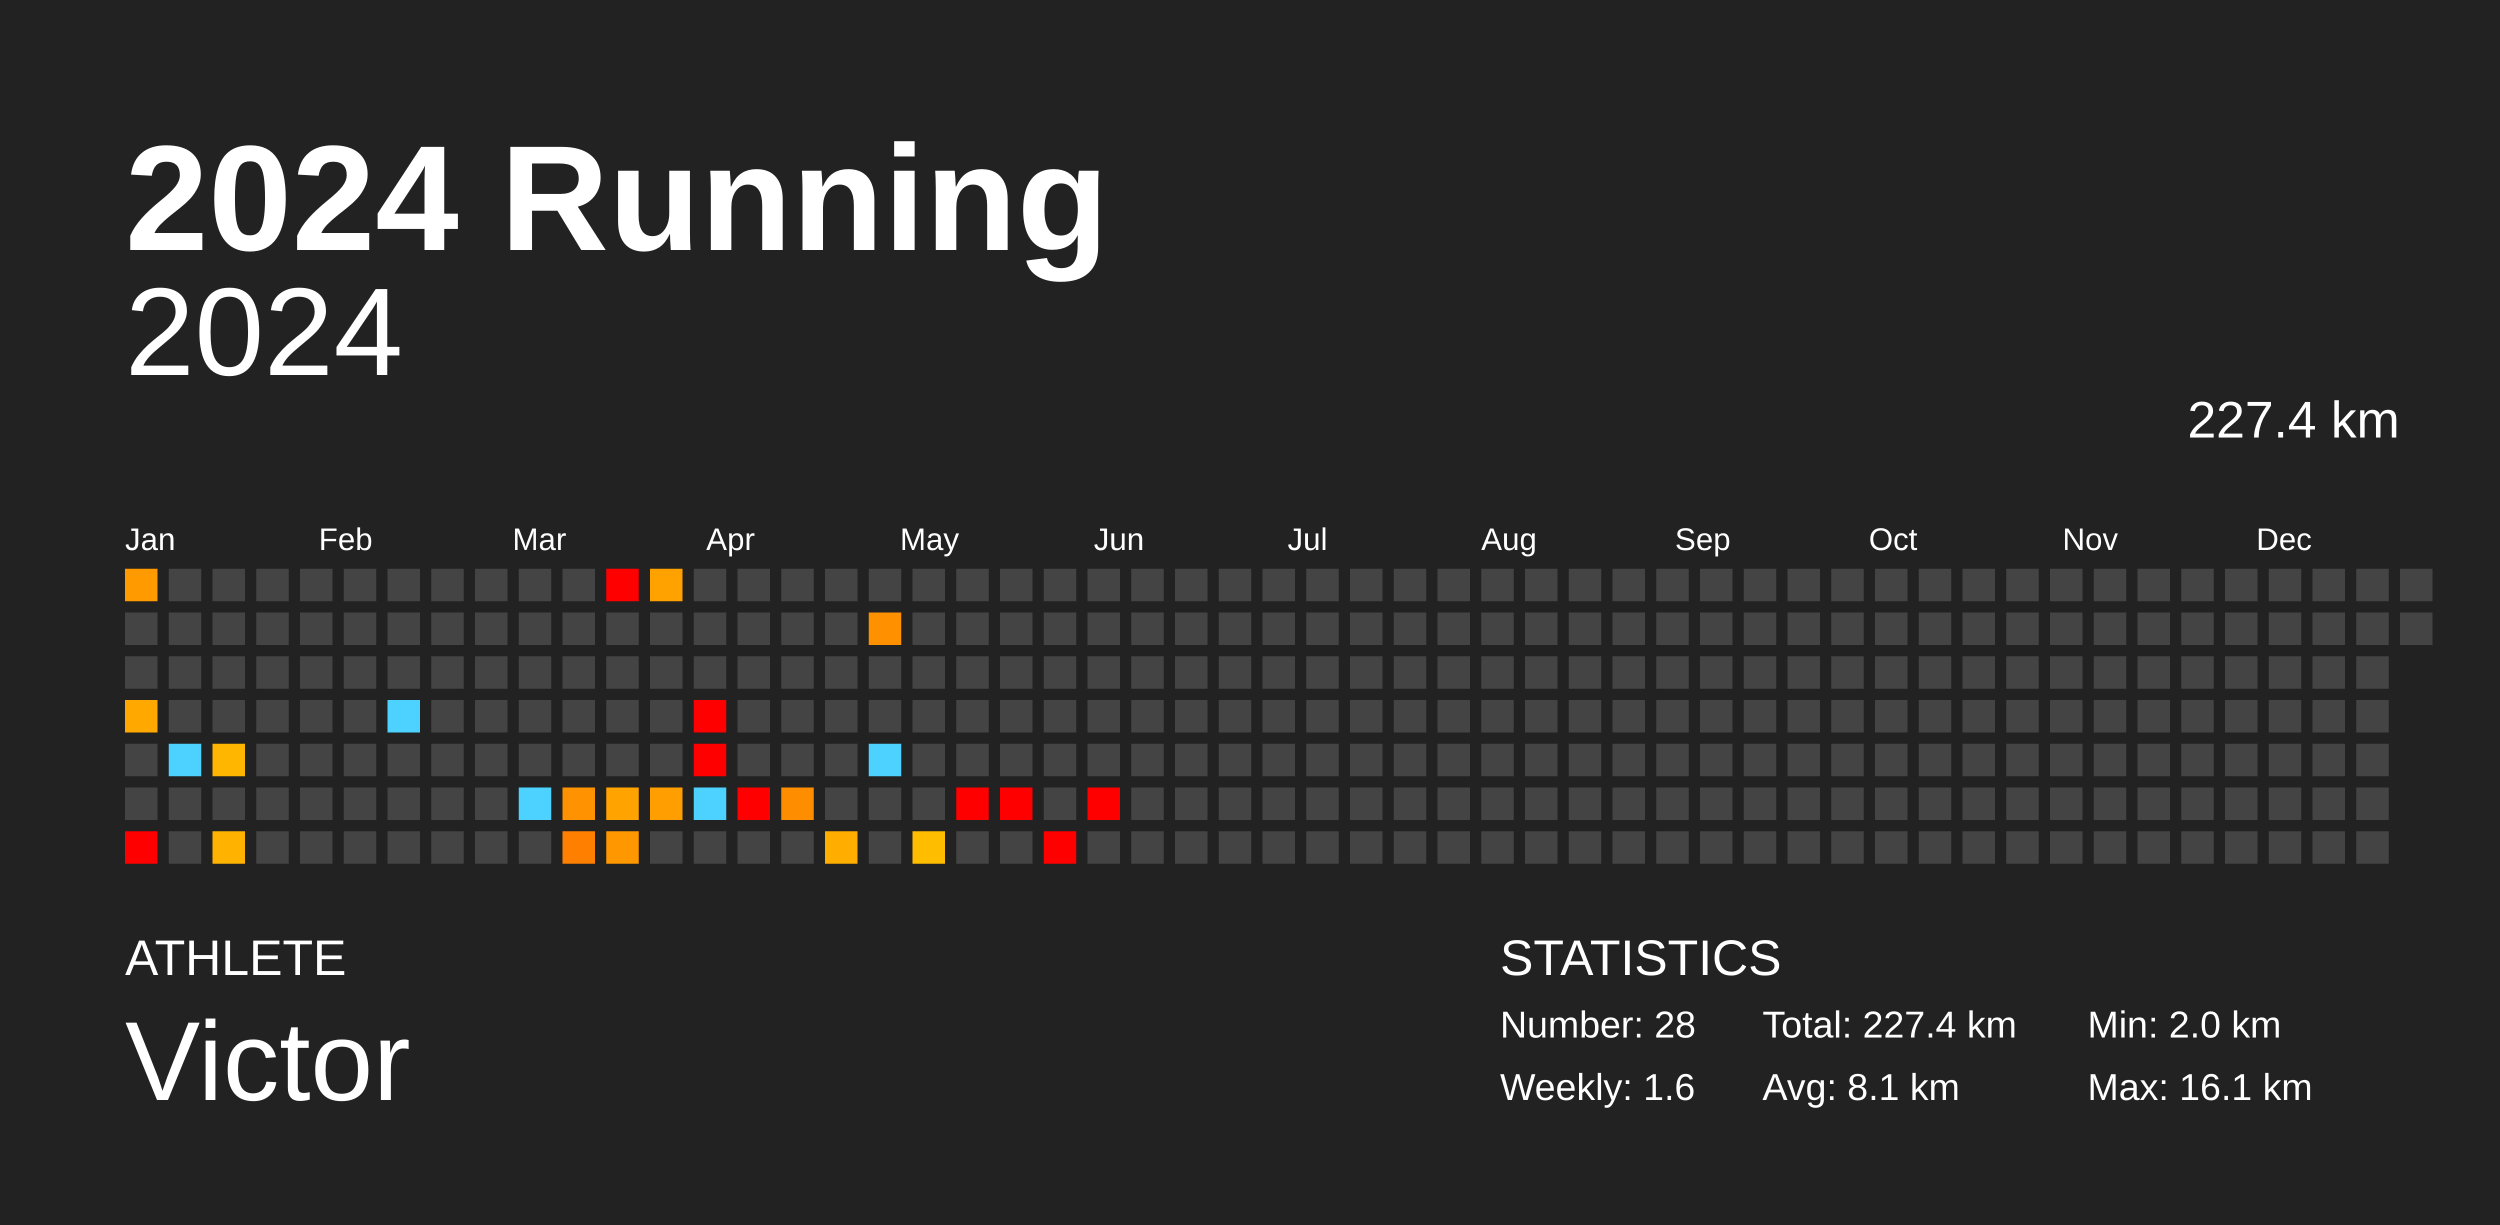
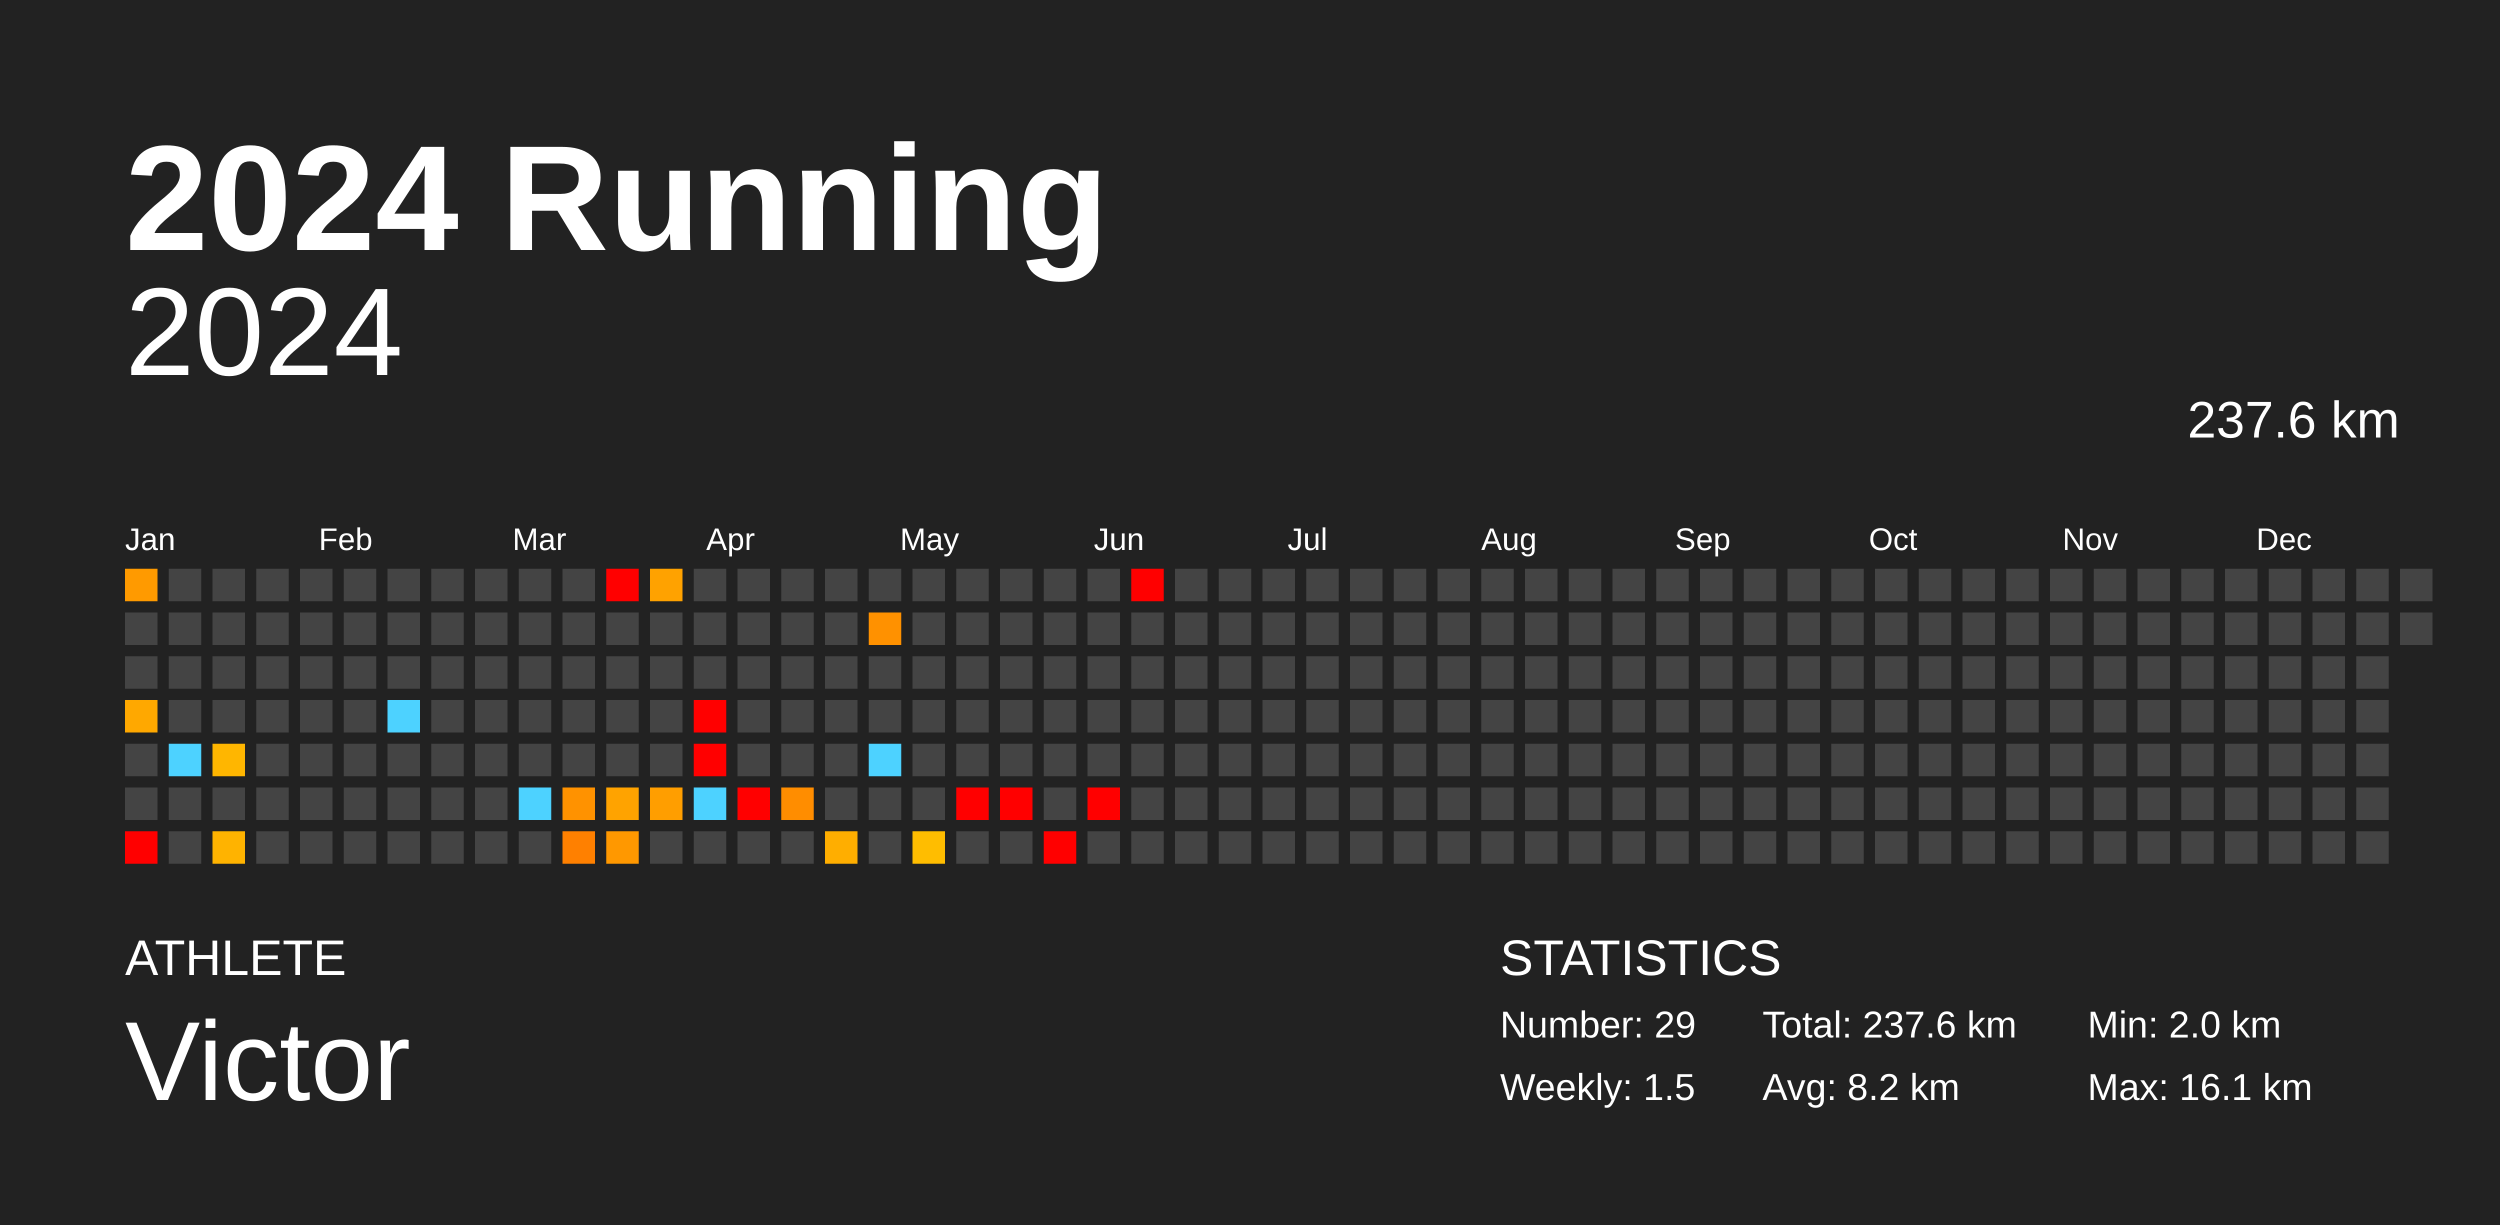
<svg xmlns="http://www.w3.org/2000/svg" baseProfile="full" height="98mm" version="1.1" viewBox="0,0,200,98" width="200mm">
  <defs />
  <rect fill="#222222" height="98" width="200" x="0" y="0" />
  <text fill="#FFFFFF" style="font-size:12px; font-family:Arial; font-weight:bold;" x="10" y="20">2024 Running</text>
  <text fill="#FFFFFF" style="font-size:4px; font-family:Arial" x="10" y="78">ATHLETE</text>
  <text fill="#FFFFFF" style="font-size:9px; font-family:Arial" x="10" y="88">Victor</text>
  <text fill="#FFFFFF" style="font-size:4px; font-family:Arial" x="120" y="78">STATISTICS</text>
-   <text fill="#FFFFFF" style="font-size:3px; font-family:Arial" x="120" y="83">Number: 28</text>
-   <text fill="#FFFFFF" style="font-size:3px; font-family:Arial" x="120" y="88">Weekly: 1.6</text>
-   <text fill="#FFFFFF" style="font-size:3px; font-family:Arial" x="141" y="83">Total: 227.4 km</text>
-   <text fill="#FFFFFF" style="font-size:3px; font-family:Arial" x="141" y="88">Avg: 8.1 km</text>
+   <text fill="#FFFFFF" style="font-size:3px; font-family:Arial" x="120" y="83">Number: 29</text>
+   <text fill="#FFFFFF" style="font-size:3px; font-family:Arial" x="120" y="88">Weekly: 1.5</text>
+   <text fill="#FFFFFF" style="font-size:3px; font-family:Arial" x="141" y="83">Total: 237.6 km</text>
+   <text fill="#FFFFFF" style="font-size:3px; font-family:Arial" x="141" y="88">Avg: 8.2 km</text>
  <text fill="#FFFFFF" style="font-size:3px; font-family:Arial" x="167" y="83">Min: 2.0 km</text>
  <text fill="#FFFFFF" style="font-size:3px; font-family:Arial" x="167" y="88">Max: 16.1 km</text>
  <text alignment-baseline="hanging" fill="#FFFFFF" style="font-size:10.0px; font-family:Arial;" x="10" y="30">2024</text>
-   <text alignment-baseline="hanging" fill="#FFFFFF" style="font-size:4.125px; font-family:Arial;" x="175" y="35">227.4 km</text>
+   <text alignment-baseline="hanging" fill="#FFFFFF" style="font-size:4.125px; font-family:Arial;" x="175" y="35">237.6 km</text>
  <text fill="#FFFFFF" style="font-size:2.5px; font-family:Arial" x="10.0" y="44">Jan</text>
  <text fill="#FFFFFF" style="font-size:2.5px; font-family:Arial" x="25.5" y="44">Feb</text>
  <text fill="#FFFFFF" style="font-size:2.5px; font-family:Arial" x="41.0" y="44">Mar</text>
  <text fill="#FFFFFF" style="font-size:2.5px; font-family:Arial" x="56.5" y="44">Apr</text>
  <text fill="#FFFFFF" style="font-size:2.5px; font-family:Arial" x="72.0" y="44">May</text>
  <text fill="#FFFFFF" style="font-size:2.5px; font-family:Arial" x="87.5" y="44">Jun</text>
  <text fill="#FFFFFF" style="font-size:2.5px; font-family:Arial" x="103.0" y="44">Jul</text>
  <text fill="#FFFFFF" style="font-size:2.5px; font-family:Arial" x="118.5" y="44">Aug</text>
  <text fill="#FFFFFF" style="font-size:2.5px; font-family:Arial" x="134.0" y="44">Sep</text>
  <text fill="#FFFFFF" style="font-size:2.5px; font-family:Arial" x="149.5" y="44">Oct</text>
  <text fill="#FFFFFF" style="font-size:2.5px; font-family:Arial" x="165.0" y="44">Nov</text>
  <text fill="#FFFFFF" style="font-size:2.5px; font-family:Arial" x="180.5" y="44">Dec</text>
  <rect fill="#ff9a00" height="2.6" width="2.6" x="10.0" y="45.5" />
  <rect fill="#444444" height="2.6" width="2.6" x="10.0" y="49.0" />
  <rect fill="#444444" height="2.6" width="2.6" x="10.0" y="52.5" />
  <rect fill="#ffa800" height="2.6" width="2.6" x="10.0" y="56.0" />
  <rect fill="#444444" height="2.6" width="2.6" x="10.0" y="59.5" />
  <rect fill="#444444" height="2.6" width="2.6" x="10.0" y="63.0" />
  <rect fill="red" height="2.6" width="2.6" x="10.0" y="66.5" />
  <rect fill="#444444" height="2.6" width="2.6" x="13.5" y="45.5" />
  <rect fill="#444444" height="2.6" width="2.6" x="13.5" y="49.0" />
  <rect fill="#444444" height="2.6" width="2.6" x="13.5" y="52.5" />
  <rect fill="#444444" height="2.6" width="2.6" x="13.5" y="56.0" />
  <rect fill="#4dd2ff" height="2.6" width="2.6" x="13.5" y="59.5" />
  <rect fill="#444444" height="2.6" width="2.6" x="13.5" y="63.0" />
  <rect fill="#444444" height="2.6" width="2.6" x="13.5" y="66.5" />
  <rect fill="#444444" height="2.6" width="2.6" x="17.0" y="45.5" />
  <rect fill="#444444" height="2.6" width="2.6" x="17.0" y="49.0" />
  <rect fill="#444444" height="2.6" width="2.6" x="17.0" y="52.5" />
  <rect fill="#444444" height="2.6" width="2.6" x="17.0" y="56.0" />
  <rect fill="#ffb600" height="2.6" width="2.6" x="17.0" y="59.5" />
  <rect fill="#444444" height="2.6" width="2.6" x="17.0" y="63.0" />
  <rect fill="#ffb300" height="2.6" width="2.6" x="17.0" y="66.5" />
  <rect fill="#444444" height="2.6" width="2.6" x="20.5" y="45.5" />
  <rect fill="#444444" height="2.6" width="2.6" x="20.5" y="49.0" />
  <rect fill="#444444" height="2.6" width="2.6" x="20.5" y="52.5" />
  <rect fill="#444444" height="2.6" width="2.6" x="20.5" y="56.0" />
  <rect fill="#444444" height="2.6" width="2.6" x="20.5" y="59.5" />
  <rect fill="#444444" height="2.6" width="2.6" x="20.5" y="63.0" />
  <rect fill="#444444" height="2.6" width="2.6" x="20.5" y="66.5" />
  <rect fill="#444444" height="2.6" width="2.6" x="24.0" y="45.5" />
  <rect fill="#444444" height="2.6" width="2.6" x="24.0" y="49.0" />
  <rect fill="#444444" height="2.6" width="2.6" x="24.0" y="52.5" />
  <rect fill="#444444" height="2.6" width="2.6" x="24.0" y="56.0" />
  <rect fill="#444444" height="2.6" width="2.6" x="24.0" y="59.5" />
  <rect fill="#444444" height="2.6" width="2.6" x="24.0" y="63.0" />
  <rect fill="#444444" height="2.6" width="2.6" x="24.0" y="66.5" />
  <rect fill="#444444" height="2.6" width="2.6" x="27.5" y="45.5" />
  <rect fill="#444444" height="2.6" width="2.6" x="27.5" y="49.0" />
  <rect fill="#444444" height="2.6" width="2.6" x="27.5" y="52.5" />
  <rect fill="#444444" height="2.6" width="2.6" x="27.5" y="56.0" />
  <rect fill="#444444" height="2.6" width="2.6" x="27.5" y="59.5" />
  <rect fill="#444444" height="2.6" width="2.6" x="27.5" y="63.0" />
  <rect fill="#444444" height="2.6" width="2.6" x="27.5" y="66.5" />
  <rect fill="#444444" height="2.6" width="2.6" x="31.0" y="45.5" />
  <rect fill="#444444" height="2.6" width="2.6" x="31.0" y="49.0" />
  <rect fill="#444444" height="2.6" width="2.6" x="31.0" y="52.5" />
  <rect fill="#4dd2ff" height="2.6" width="2.6" x="31.0" y="56.0" />
  <rect fill="#444444" height="2.6" width="2.6" x="31.0" y="59.5" />
  <rect fill="#444444" height="2.6" width="2.6" x="31.0" y="63.0" />
  <rect fill="#444444" height="2.6" width="2.6" x="31.0" y="66.5" />
  <rect fill="#444444" height="2.6" width="2.6" x="34.5" y="45.5" />
  <rect fill="#444444" height="2.6" width="2.6" x="34.5" y="49.0" />
  <rect fill="#444444" height="2.6" width="2.6" x="34.5" y="52.5" />
  <rect fill="#444444" height="2.6" width="2.6" x="34.5" y="56.0" />
  <rect fill="#444444" height="2.6" width="2.6" x="34.5" y="59.5" />
  <rect fill="#444444" height="2.6" width="2.6" x="34.5" y="63.0" />
  <rect fill="#444444" height="2.6" width="2.6" x="34.5" y="66.5" />
  <rect fill="#444444" height="2.6" width="2.6" x="38.0" y="45.5" />
  <rect fill="#444444" height="2.6" width="2.6" x="38.0" y="49.0" />
  <rect fill="#444444" height="2.6" width="2.6" x="38.0" y="52.5" />
  <rect fill="#444444" height="2.6" width="2.6" x="38.0" y="56.0" />
  <rect fill="#444444" height="2.6" width="2.6" x="38.0" y="59.5" />
  <rect fill="#444444" height="2.6" width="2.6" x="38.0" y="63.0" />
  <rect fill="#444444" height="2.6" width="2.6" x="38.0" y="66.5" />
  <rect fill="#444444" height="2.6" width="2.6" x="41.5" y="45.5" />
  <rect fill="#444444" height="2.6" width="2.6" x="41.5" y="49.0" />
  <rect fill="#444444" height="2.6" width="2.6" x="41.5" y="52.5" />
  <rect fill="#444444" height="2.6" width="2.6" x="41.5" y="56.0" />
  <rect fill="#444444" height="2.6" width="2.6" x="41.5" y="59.5" />
  <rect fill="#4dd2ff" height="2.6" width="2.6" x="41.5" y="63.0" />
  <rect fill="#444444" height="2.6" width="2.6" x="41.5" y="66.5" />
  <rect fill="#444444" height="2.6" width="2.6" x="45.0" y="45.5" />
  <rect fill="#444444" height="2.6" width="2.6" x="45.0" y="49.0" />
  <rect fill="#444444" height="2.6" width="2.6" x="45.0" y="52.5" />
  <rect fill="#444444" height="2.6" width="2.6" x="45.0" y="56.0" />
  <rect fill="#444444" height="2.6" width="2.6" x="45.0" y="59.5" />
  <rect fill="#ff9200" height="2.6" width="2.6" x="45.0" y="63.0" />
  <rect fill="#ff8000" height="2.6" width="2.6" x="45.0" y="66.5" />
  <rect fill="red" height="2.6" width="2.6" x="48.5" y="45.5" />
  <rect fill="#444444" height="2.6" width="2.6" x="48.5" y="49.0" />
  <rect fill="#444444" height="2.6" width="2.6" x="48.5" y="52.5" />
  <rect fill="#444444" height="2.6" width="2.6" x="48.5" y="56.0" />
  <rect fill="#444444" height="2.6" width="2.6" x="48.5" y="59.5" />
  <rect fill="#ffa300" height="2.6" width="2.6" x="48.5" y="63.0" />
  <rect fill="#ff9800" height="2.6" width="2.6" x="48.5" y="66.5" />
  <rect fill="#ffa200" height="2.6" width="2.6" x="52.0" y="45.5" />
  <rect fill="#444444" height="2.6" width="2.6" x="52.0" y="49.0" />
  <rect fill="#444444" height="2.6" width="2.6" x="52.0" y="52.5" />
  <rect fill="#444444" height="2.6" width="2.6" x="52.0" y="56.0" />
  <rect fill="#444444" height="2.6" width="2.6" x="52.0" y="59.5" />
  <rect fill="#ff9e00" height="2.6" width="2.6" x="52.0" y="63.0" />
  <rect fill="#444444" height="2.6" width="2.6" x="52.0" y="66.5" />
  <rect fill="#444444" height="2.6" width="2.6" x="55.5" y="45.5" />
  <rect fill="#444444" height="2.6" width="2.6" x="55.5" y="49.0" />
  <rect fill="#444444" height="2.6" width="2.6" x="55.5" y="52.5" />
  <rect fill="red" height="2.6" width="2.6" x="55.5" y="56.0" />
  <rect fill="red" height="2.6" width="2.6" x="55.5" y="59.5" />
  <rect fill="#4dd2ff" height="2.6" width="2.6" x="55.5" y="63.0" />
  <rect fill="#444444" height="2.6" width="2.6" x="55.5" y="66.5" />
  <rect fill="#444444" height="2.6" width="2.6" x="59.0" y="45.5" />
  <rect fill="#444444" height="2.6" width="2.6" x="59.0" y="49.0" />
  <rect fill="#444444" height="2.6" width="2.6" x="59.0" y="52.5" />
  <rect fill="#444444" height="2.6" width="2.6" x="59.0" y="56.0" />
  <rect fill="#444444" height="2.6" width="2.6" x="59.0" y="59.5" />
  <rect fill="red" height="2.6" width="2.6" x="59.0" y="63.0" />
  <rect fill="#444444" height="2.6" width="2.6" x="59.0" y="66.5" />
  <rect fill="#444444" height="2.6" width="2.6" x="62.5" y="45.5" />
  <rect fill="#444444" height="2.6" width="2.6" x="62.5" y="49.0" />
  <rect fill="#444444" height="2.6" width="2.6" x="62.5" y="52.5" />
  <rect fill="#444444" height="2.6" width="2.6" x="62.5" y="56.0" />
  <rect fill="#444444" height="2.6" width="2.6" x="62.5" y="59.5" />
  <rect fill="#ff8d00" height="2.6" width="2.6" x="62.5" y="63.0" />
  <rect fill="#444444" height="2.6" width="2.6" x="62.5" y="66.5" />
  <rect fill="#444444" height="2.6" width="2.6" x="66.0" y="45.5" />
  <rect fill="#444444" height="2.6" width="2.6" x="66.0" y="49.0" />
  <rect fill="#444444" height="2.6" width="2.6" x="66.0" y="52.5" />
  <rect fill="#444444" height="2.6" width="2.6" x="66.0" y="56.0" />
  <rect fill="#444444" height="2.6" width="2.6" x="66.0" y="59.5" />
  <rect fill="#444444" height="2.6" width="2.6" x="66.0" y="63.0" />
  <rect fill="#ffae00" height="2.6" width="2.6" x="66.0" y="66.5" />
  <rect fill="#444444" height="2.6" width="2.6" x="69.5" y="45.5" />
  <rect fill="#ff9100" height="2.6" width="2.6" x="69.5" y="49.0" />
  <rect fill="#444444" height="2.6" width="2.6" x="69.5" y="52.5" />
  <rect fill="#444444" height="2.6" width="2.6" x="69.5" y="56.0" />
  <rect fill="#4dd2ff" height="2.6" width="2.6" x="69.5" y="59.5" />
  <rect fill="#444444" height="2.6" width="2.6" x="69.5" y="63.0" />
  <rect fill="#444444" height="2.6" width="2.6" x="69.5" y="66.5" />
  <rect fill="#444444" height="2.6" width="2.6" x="73.0" y="45.5" />
  <rect fill="#444444" height="2.6" width="2.6" x="73.0" y="49.0" />
  <rect fill="#444444" height="2.6" width="2.6" x="73.0" y="52.5" />
  <rect fill="#444444" height="2.6" width="2.6" x="73.0" y="56.0" />
  <rect fill="#444444" height="2.6" width="2.6" x="73.0" y="59.5" />
  <rect fill="#444444" height="2.6" width="2.6" x="73.0" y="63.0" />
  <rect fill="#ffbd00" height="2.6" width="2.6" x="73.0" y="66.5" />
  <rect fill="#444444" height="2.6" width="2.6" x="76.5" y="45.5" />
  <rect fill="#444444" height="2.6" width="2.6" x="76.5" y="49.0" />
  <rect fill="#444444" height="2.6" width="2.6" x="76.5" y="52.5" />
  <rect fill="#444444" height="2.6" width="2.6" x="76.5" y="56.0" />
  <rect fill="#444444" height="2.6" width="2.6" x="76.5" y="59.5" />
  <rect fill="red" height="2.6" width="2.6" x="76.5" y="63.0" />
  <rect fill="#444444" height="2.6" width="2.6" x="76.5" y="66.5" />
  <rect fill="#444444" height="2.6" width="2.6" x="80.0" y="45.5" />
  <rect fill="#444444" height="2.6" width="2.6" x="80.0" y="49.0" />
  <rect fill="#444444" height="2.6" width="2.6" x="80.0" y="52.5" />
  <rect fill="#444444" height="2.6" width="2.6" x="80.0" y="56.0" />
  <rect fill="#444444" height="2.6" width="2.6" x="80.0" y="59.5" />
  <rect fill="red" height="2.6" width="2.6" x="80.0" y="63.0" />
  <rect fill="#444444" height="2.6" width="2.6" x="80.0" y="66.5" />
  <rect fill="#444444" height="2.6" width="2.6" x="83.5" y="45.5" />
  <rect fill="#444444" height="2.6" width="2.6" x="83.5" y="49.0" />
  <rect fill="#444444" height="2.6" width="2.6" x="83.5" y="52.5" />
  <rect fill="#444444" height="2.6" width="2.6" x="83.5" y="56.0" />
  <rect fill="#444444" height="2.6" width="2.6" x="83.5" y="59.5" />
  <rect fill="#444444" height="2.6" width="2.6" x="83.5" y="63.0" />
  <rect fill="red" height="2.6" width="2.6" x="83.5" y="66.5" />
  <rect fill="#444444" height="2.6" width="2.6" x="87.0" y="45.5" />
  <rect fill="#444444" height="2.6" width="2.6" x="87.0" y="49.0" />
  <rect fill="#444444" height="2.6" width="2.6" x="87.0" y="52.5" />
  <rect fill="#444444" height="2.6" width="2.6" x="87.0" y="56.0" />
  <rect fill="#444444" height="2.6" width="2.6" x="87.0" y="59.5" />
  <rect fill="red" height="2.6" width="2.6" x="87.0" y="63.0" />
  <rect fill="#444444" height="2.6" width="2.6" x="87.0" y="66.5" />
-   <rect fill="#444444" height="2.6" width="2.6" x="90.5" y="45.5" />
+   <rect fill="red" height="2.6" width="2.6" x="90.5" y="45.5" />
  <rect fill="#444444" height="2.6" width="2.6" x="90.5" y="49.0" />
  <rect fill="#444444" height="2.6" width="2.6" x="90.5" y="52.5" />
  <rect fill="#444444" height="2.6" width="2.6" x="90.5" y="56.0" />
  <rect fill="#444444" height="2.6" width="2.6" x="90.5" y="59.5" />
  <rect fill="#444444" height="2.6" width="2.6" x="90.5" y="63.0" />
  <rect fill="#444444" height="2.6" width="2.6" x="90.5" y="66.5" />
  <rect fill="#444444" height="2.6" width="2.6" x="94.0" y="45.5" />
  <rect fill="#444444" height="2.6" width="2.6" x="94.0" y="49.0" />
  <rect fill="#444444" height="2.6" width="2.6" x="94.0" y="52.5" />
  <rect fill="#444444" height="2.6" width="2.6" x="94.0" y="56.0" />
  <rect fill="#444444" height="2.6" width="2.6" x="94.0" y="59.5" />
  <rect fill="#444444" height="2.6" width="2.6" x="94.0" y="63.0" />
  <rect fill="#444444" height="2.6" width="2.6" x="94.0" y="66.5" />
  <rect fill="#444444" height="2.6" width="2.6" x="97.5" y="45.5" />
  <rect fill="#444444" height="2.6" width="2.6" x="97.5" y="49.0" />
  <rect fill="#444444" height="2.6" width="2.6" x="97.5" y="52.5" />
  <rect fill="#444444" height="2.6" width="2.6" x="97.5" y="56.0" />
  <rect fill="#444444" height="2.6" width="2.6" x="97.5" y="59.5" />
  <rect fill="#444444" height="2.6" width="2.6" x="97.5" y="63.0" />
  <rect fill="#444444" height="2.6" width="2.6" x="97.5" y="66.5" />
  <rect fill="#444444" height="2.6" width="2.6" x="101.0" y="45.5" />
  <rect fill="#444444" height="2.6" width="2.6" x="101.0" y="49.0" />
  <rect fill="#444444" height="2.6" width="2.6" x="101.0" y="52.5" />
  <rect fill="#444444" height="2.6" width="2.6" x="101.0" y="56.0" />
  <rect fill="#444444" height="2.6" width="2.6" x="101.0" y="59.5" />
  <rect fill="#444444" height="2.6" width="2.6" x="101.0" y="63.0" />
  <rect fill="#444444" height="2.6" width="2.6" x="101.0" y="66.5" />
  <rect fill="#444444" height="2.6" width="2.6" x="104.5" y="45.5" />
  <rect fill="#444444" height="2.6" width="2.6" x="104.5" y="49.0" />
  <rect fill="#444444" height="2.6" width="2.6" x="104.5" y="52.5" />
  <rect fill="#444444" height="2.6" width="2.6" x="104.5" y="56.0" />
  <rect fill="#444444" height="2.6" width="2.6" x="104.5" y="59.5" />
  <rect fill="#444444" height="2.6" width="2.6" x="104.5" y="63.0" />
  <rect fill="#444444" height="2.6" width="2.6" x="104.5" y="66.5" />
  <rect fill="#444444" height="2.6" width="2.6" x="108.0" y="45.5" />
  <rect fill="#444444" height="2.6" width="2.6" x="108.0" y="49.0" />
  <rect fill="#444444" height="2.6" width="2.6" x="108.0" y="52.5" />
  <rect fill="#444444" height="2.6" width="2.6" x="108.0" y="56.0" />
  <rect fill="#444444" height="2.6" width="2.6" x="108.0" y="59.5" />
  <rect fill="#444444" height="2.6" width="2.6" x="108.0" y="63.0" />
  <rect fill="#444444" height="2.6" width="2.6" x="108.0" y="66.5" />
  <rect fill="#444444" height="2.6" width="2.6" x="111.5" y="45.5" />
  <rect fill="#444444" height="2.6" width="2.6" x="111.5" y="49.0" />
  <rect fill="#444444" height="2.6" width="2.6" x="111.5" y="52.5" />
  <rect fill="#444444" height="2.6" width="2.6" x="111.5" y="56.0" />
  <rect fill="#444444" height="2.6" width="2.6" x="111.5" y="59.5" />
  <rect fill="#444444" height="2.6" width="2.6" x="111.5" y="63.0" />
  <rect fill="#444444" height="2.6" width="2.6" x="111.5" y="66.5" />
  <rect fill="#444444" height="2.6" width="2.6" x="115.0" y="45.5" />
  <rect fill="#444444" height="2.6" width="2.6" x="115.0" y="49.0" />
  <rect fill="#444444" height="2.6" width="2.6" x="115.0" y="52.5" />
  <rect fill="#444444" height="2.6" width="2.6" x="115.0" y="56.0" />
  <rect fill="#444444" height="2.6" width="2.6" x="115.0" y="59.5" />
  <rect fill="#444444" height="2.6" width="2.6" x="115.0" y="63.0" />
  <rect fill="#444444" height="2.6" width="2.6" x="115.0" y="66.5" />
  <rect fill="#444444" height="2.6" width="2.6" x="118.5" y="45.5" />
  <rect fill="#444444" height="2.6" width="2.6" x="118.5" y="49.0" />
  <rect fill="#444444" height="2.6" width="2.6" x="118.5" y="52.5" />
  <rect fill="#444444" height="2.6" width="2.6" x="118.5" y="56.0" />
  <rect fill="#444444" height="2.6" width="2.6" x="118.5" y="59.5" />
  <rect fill="#444444" height="2.6" width="2.6" x="118.5" y="63.0" />
  <rect fill="#444444" height="2.6" width="2.6" x="118.5" y="66.5" />
  <rect fill="#444444" height="2.6" width="2.6" x="122.0" y="45.5" />
  <rect fill="#444444" height="2.6" width="2.6" x="122.0" y="49.0" />
  <rect fill="#444444" height="2.6" width="2.6" x="122.0" y="52.5" />
  <rect fill="#444444" height="2.6" width="2.6" x="122.0" y="56.0" />
  <rect fill="#444444" height="2.6" width="2.6" x="122.0" y="59.5" />
  <rect fill="#444444" height="2.6" width="2.6" x="122.0" y="63.0" />
  <rect fill="#444444" height="2.6" width="2.6" x="122.0" y="66.5" />
  <rect fill="#444444" height="2.6" width="2.6" x="125.5" y="45.5" />
  <rect fill="#444444" height="2.6" width="2.6" x="125.5" y="49.0" />
  <rect fill="#444444" height="2.6" width="2.6" x="125.5" y="52.5" />
  <rect fill="#444444" height="2.6" width="2.6" x="125.5" y="56.0" />
  <rect fill="#444444" height="2.6" width="2.6" x="125.5" y="59.5" />
  <rect fill="#444444" height="2.6" width="2.6" x="125.5" y="63.0" />
  <rect fill="#444444" height="2.6" width="2.6" x="125.5" y="66.5" />
  <rect fill="#444444" height="2.6" width="2.6" x="129.0" y="45.5" />
  <rect fill="#444444" height="2.6" width="2.6" x="129.0" y="49.0" />
  <rect fill="#444444" height="2.6" width="2.6" x="129.0" y="52.5" />
  <rect fill="#444444" height="2.6" width="2.6" x="129.0" y="56.0" />
  <rect fill="#444444" height="2.6" width="2.6" x="129.0" y="59.5" />
  <rect fill="#444444" height="2.6" width="2.6" x="129.0" y="63.0" />
  <rect fill="#444444" height="2.6" width="2.6" x="129.0" y="66.5" />
  <rect fill="#444444" height="2.6" width="2.6" x="132.5" y="45.5" />
  <rect fill="#444444" height="2.6" width="2.6" x="132.5" y="49.0" />
  <rect fill="#444444" height="2.6" width="2.6" x="132.5" y="52.5" />
  <rect fill="#444444" height="2.6" width="2.6" x="132.5" y="56.0" />
  <rect fill="#444444" height="2.6" width="2.6" x="132.5" y="59.5" />
  <rect fill="#444444" height="2.6" width="2.6" x="132.5" y="63.0" />
  <rect fill="#444444" height="2.6" width="2.6" x="132.5" y="66.5" />
  <rect fill="#444444" height="2.6" width="2.6" x="136.0" y="45.5" />
  <rect fill="#444444" height="2.6" width="2.6" x="136.0" y="49.0" />
  <rect fill="#444444" height="2.6" width="2.6" x="136.0" y="52.5" />
  <rect fill="#444444" height="2.6" width="2.6" x="136.0" y="56.0" />
  <rect fill="#444444" height="2.6" width="2.6" x="136.0" y="59.5" />
  <rect fill="#444444" height="2.6" width="2.6" x="136.0" y="63.0" />
  <rect fill="#444444" height="2.6" width="2.6" x="136.0" y="66.5" />
  <rect fill="#444444" height="2.6" width="2.6" x="139.5" y="45.5" />
  <rect fill="#444444" height="2.6" width="2.6" x="139.5" y="49.0" />
  <rect fill="#444444" height="2.6" width="2.6" x="139.5" y="52.5" />
  <rect fill="#444444" height="2.6" width="2.6" x="139.5" y="56.0" />
  <rect fill="#444444" height="2.6" width="2.6" x="139.5" y="59.5" />
  <rect fill="#444444" height="2.6" width="2.6" x="139.5" y="63.0" />
  <rect fill="#444444" height="2.6" width="2.6" x="139.5" y="66.5" />
  <rect fill="#444444" height="2.6" width="2.6" x="143.0" y="45.5" />
  <rect fill="#444444" height="2.6" width="2.6" x="143.0" y="49.0" />
  <rect fill="#444444" height="2.6" width="2.6" x="143.0" y="52.5" />
  <rect fill="#444444" height="2.6" width="2.6" x="143.0" y="56.0" />
  <rect fill="#444444" height="2.6" width="2.6" x="143.0" y="59.5" />
  <rect fill="#444444" height="2.6" width="2.6" x="143.0" y="63.0" />
  <rect fill="#444444" height="2.6" width="2.6" x="143.0" y="66.5" />
  <rect fill="#444444" height="2.6" width="2.6" x="146.5" y="45.5" />
  <rect fill="#444444" height="2.6" width="2.6" x="146.5" y="49.0" />
  <rect fill="#444444" height="2.6" width="2.6" x="146.5" y="52.5" />
  <rect fill="#444444" height="2.6" width="2.6" x="146.5" y="56.0" />
  <rect fill="#444444" height="2.6" width="2.6" x="146.5" y="59.5" />
  <rect fill="#444444" height="2.6" width="2.6" x="146.5" y="63.0" />
  <rect fill="#444444" height="2.6" width="2.6" x="146.5" y="66.5" />
  <rect fill="#444444" height="2.6" width="2.6" x="150.0" y="45.5" />
  <rect fill="#444444" height="2.6" width="2.6" x="150.0" y="49.0" />
  <rect fill="#444444" height="2.6" width="2.6" x="150.0" y="52.5" />
  <rect fill="#444444" height="2.6" width="2.6" x="150.0" y="56.0" />
  <rect fill="#444444" height="2.6" width="2.6" x="150.0" y="59.5" />
  <rect fill="#444444" height="2.6" width="2.6" x="150.0" y="63.0" />
  <rect fill="#444444" height="2.6" width="2.6" x="150.0" y="66.5" />
  <rect fill="#444444" height="2.6" width="2.6" x="153.5" y="45.5" />
  <rect fill="#444444" height="2.6" width="2.6" x="153.5" y="49.0" />
  <rect fill="#444444" height="2.6" width="2.6" x="153.5" y="52.5" />
  <rect fill="#444444" height="2.6" width="2.6" x="153.5" y="56.0" />
  <rect fill="#444444" height="2.6" width="2.6" x="153.5" y="59.5" />
  <rect fill="#444444" height="2.6" width="2.6" x="153.5" y="63.0" />
  <rect fill="#444444" height="2.6" width="2.6" x="153.5" y="66.5" />
  <rect fill="#444444" height="2.6" width="2.6" x="157.0" y="45.5" />
  <rect fill="#444444" height="2.6" width="2.6" x="157.0" y="49.0" />
  <rect fill="#444444" height="2.6" width="2.6" x="157.0" y="52.5" />
  <rect fill="#444444" height="2.6" width="2.6" x="157.0" y="56.0" />
  <rect fill="#444444" height="2.6" width="2.6" x="157.0" y="59.5" />
  <rect fill="#444444" height="2.6" width="2.6" x="157.0" y="63.0" />
  <rect fill="#444444" height="2.6" width="2.6" x="157.0" y="66.5" />
  <rect fill="#444444" height="2.6" width="2.6" x="160.5" y="45.5" />
  <rect fill="#444444" height="2.6" width="2.6" x="160.5" y="49.0" />
  <rect fill="#444444" height="2.6" width="2.6" x="160.5" y="52.5" />
  <rect fill="#444444" height="2.6" width="2.6" x="160.5" y="56.0" />
  <rect fill="#444444" height="2.6" width="2.6" x="160.5" y="59.5" />
  <rect fill="#444444" height="2.6" width="2.6" x="160.5" y="63.0" />
  <rect fill="#444444" height="2.6" width="2.6" x="160.5" y="66.5" />
  <rect fill="#444444" height="2.6" width="2.6" x="164.0" y="45.5" />
  <rect fill="#444444" height="2.6" width="2.6" x="164.0" y="49.0" />
  <rect fill="#444444" height="2.6" width="2.6" x="164.0" y="52.5" />
  <rect fill="#444444" height="2.6" width="2.6" x="164.0" y="56.0" />
  <rect fill="#444444" height="2.6" width="2.6" x="164.0" y="59.5" />
  <rect fill="#444444" height="2.6" width="2.6" x="164.0" y="63.0" />
  <rect fill="#444444" height="2.6" width="2.6" x="164.0" y="66.5" />
  <rect fill="#444444" height="2.6" width="2.6" x="167.5" y="45.5" />
  <rect fill="#444444" height="2.6" width="2.6" x="167.5" y="49.0" />
  <rect fill="#444444" height="2.6" width="2.6" x="167.5" y="52.5" />
  <rect fill="#444444" height="2.6" width="2.6" x="167.5" y="56.0" />
  <rect fill="#444444" height="2.6" width="2.6" x="167.5" y="59.5" />
  <rect fill="#444444" height="2.6" width="2.6" x="167.5" y="63.0" />
  <rect fill="#444444" height="2.6" width="2.6" x="167.5" y="66.5" />
  <rect fill="#444444" height="2.6" width="2.6" x="171.0" y="45.5" />
  <rect fill="#444444" height="2.6" width="2.6" x="171.0" y="49.0" />
  <rect fill="#444444" height="2.6" width="2.6" x="171.0" y="52.5" />
  <rect fill="#444444" height="2.6" width="2.6" x="171.0" y="56.0" />
  <rect fill="#444444" height="2.6" width="2.6" x="171.0" y="59.5" />
  <rect fill="#444444" height="2.6" width="2.6" x="171.0" y="63.0" />
  <rect fill="#444444" height="2.6" width="2.6" x="171.0" y="66.5" />
  <rect fill="#444444" height="2.6" width="2.6" x="174.5" y="45.5" />
  <rect fill="#444444" height="2.6" width="2.6" x="174.5" y="49.0" />
  <rect fill="#444444" height="2.6" width="2.6" x="174.5" y="52.5" />
  <rect fill="#444444" height="2.6" width="2.6" x="174.5" y="56.0" />
  <rect fill="#444444" height="2.6" width="2.6" x="174.5" y="59.5" />
  <rect fill="#444444" height="2.6" width="2.6" x="174.5" y="63.0" />
  <rect fill="#444444" height="2.6" width="2.6" x="174.5" y="66.5" />
  <rect fill="#444444" height="2.6" width="2.6" x="178.0" y="45.5" />
  <rect fill="#444444" height="2.6" width="2.6" x="178.0" y="49.0" />
  <rect fill="#444444" height="2.6" width="2.6" x="178.0" y="52.5" />
  <rect fill="#444444" height="2.6" width="2.6" x="178.0" y="56.0" />
  <rect fill="#444444" height="2.6" width="2.6" x="178.0" y="59.5" />
  <rect fill="#444444" height="2.6" width="2.6" x="178.0" y="63.0" />
  <rect fill="#444444" height="2.6" width="2.6" x="178.0" y="66.5" />
  <rect fill="#444444" height="2.6" width="2.6" x="181.5" y="45.5" />
  <rect fill="#444444" height="2.6" width="2.6" x="181.5" y="49.0" />
  <rect fill="#444444" height="2.6" width="2.6" x="181.5" y="52.5" />
  <rect fill="#444444" height="2.6" width="2.6" x="181.5" y="56.0" />
  <rect fill="#444444" height="2.6" width="2.6" x="181.5" y="59.5" />
  <rect fill="#444444" height="2.6" width="2.6" x="181.5" y="63.0" />
  <rect fill="#444444" height="2.6" width="2.6" x="181.5" y="66.5" />
  <rect fill="#444444" height="2.6" width="2.6" x="185.0" y="45.5" />
  <rect fill="#444444" height="2.6" width="2.6" x="185.0" y="49.0" />
  <rect fill="#444444" height="2.6" width="2.6" x="185.0" y="52.5" />
  <rect fill="#444444" height="2.6" width="2.6" x="185.0" y="56.0" />
  <rect fill="#444444" height="2.6" width="2.6" x="185.0" y="59.5" />
  <rect fill="#444444" height="2.6" width="2.6" x="185.0" y="63.0" />
  <rect fill="#444444" height="2.6" width="2.6" x="185.0" y="66.5" />
  <rect fill="#444444" height="2.6" width="2.6" x="188.5" y="45.5" />
  <rect fill="#444444" height="2.6" width="2.6" x="188.5" y="49.0" />
  <rect fill="#444444" height="2.6" width="2.6" x="188.5" y="52.5" />
  <rect fill="#444444" height="2.6" width="2.6" x="188.5" y="56.0" />
  <rect fill="#444444" height="2.6" width="2.6" x="188.5" y="59.5" />
  <rect fill="#444444" height="2.6" width="2.6" x="188.5" y="63.0" />
  <rect fill="#444444" height="2.6" width="2.6" x="188.5" y="66.5" />
  <rect fill="#444444" height="2.6" width="2.6" x="192.0" y="45.5" />
  <rect fill="#444444" height="2.6" width="2.6" x="192.0" y="49.0" />
</svg>
